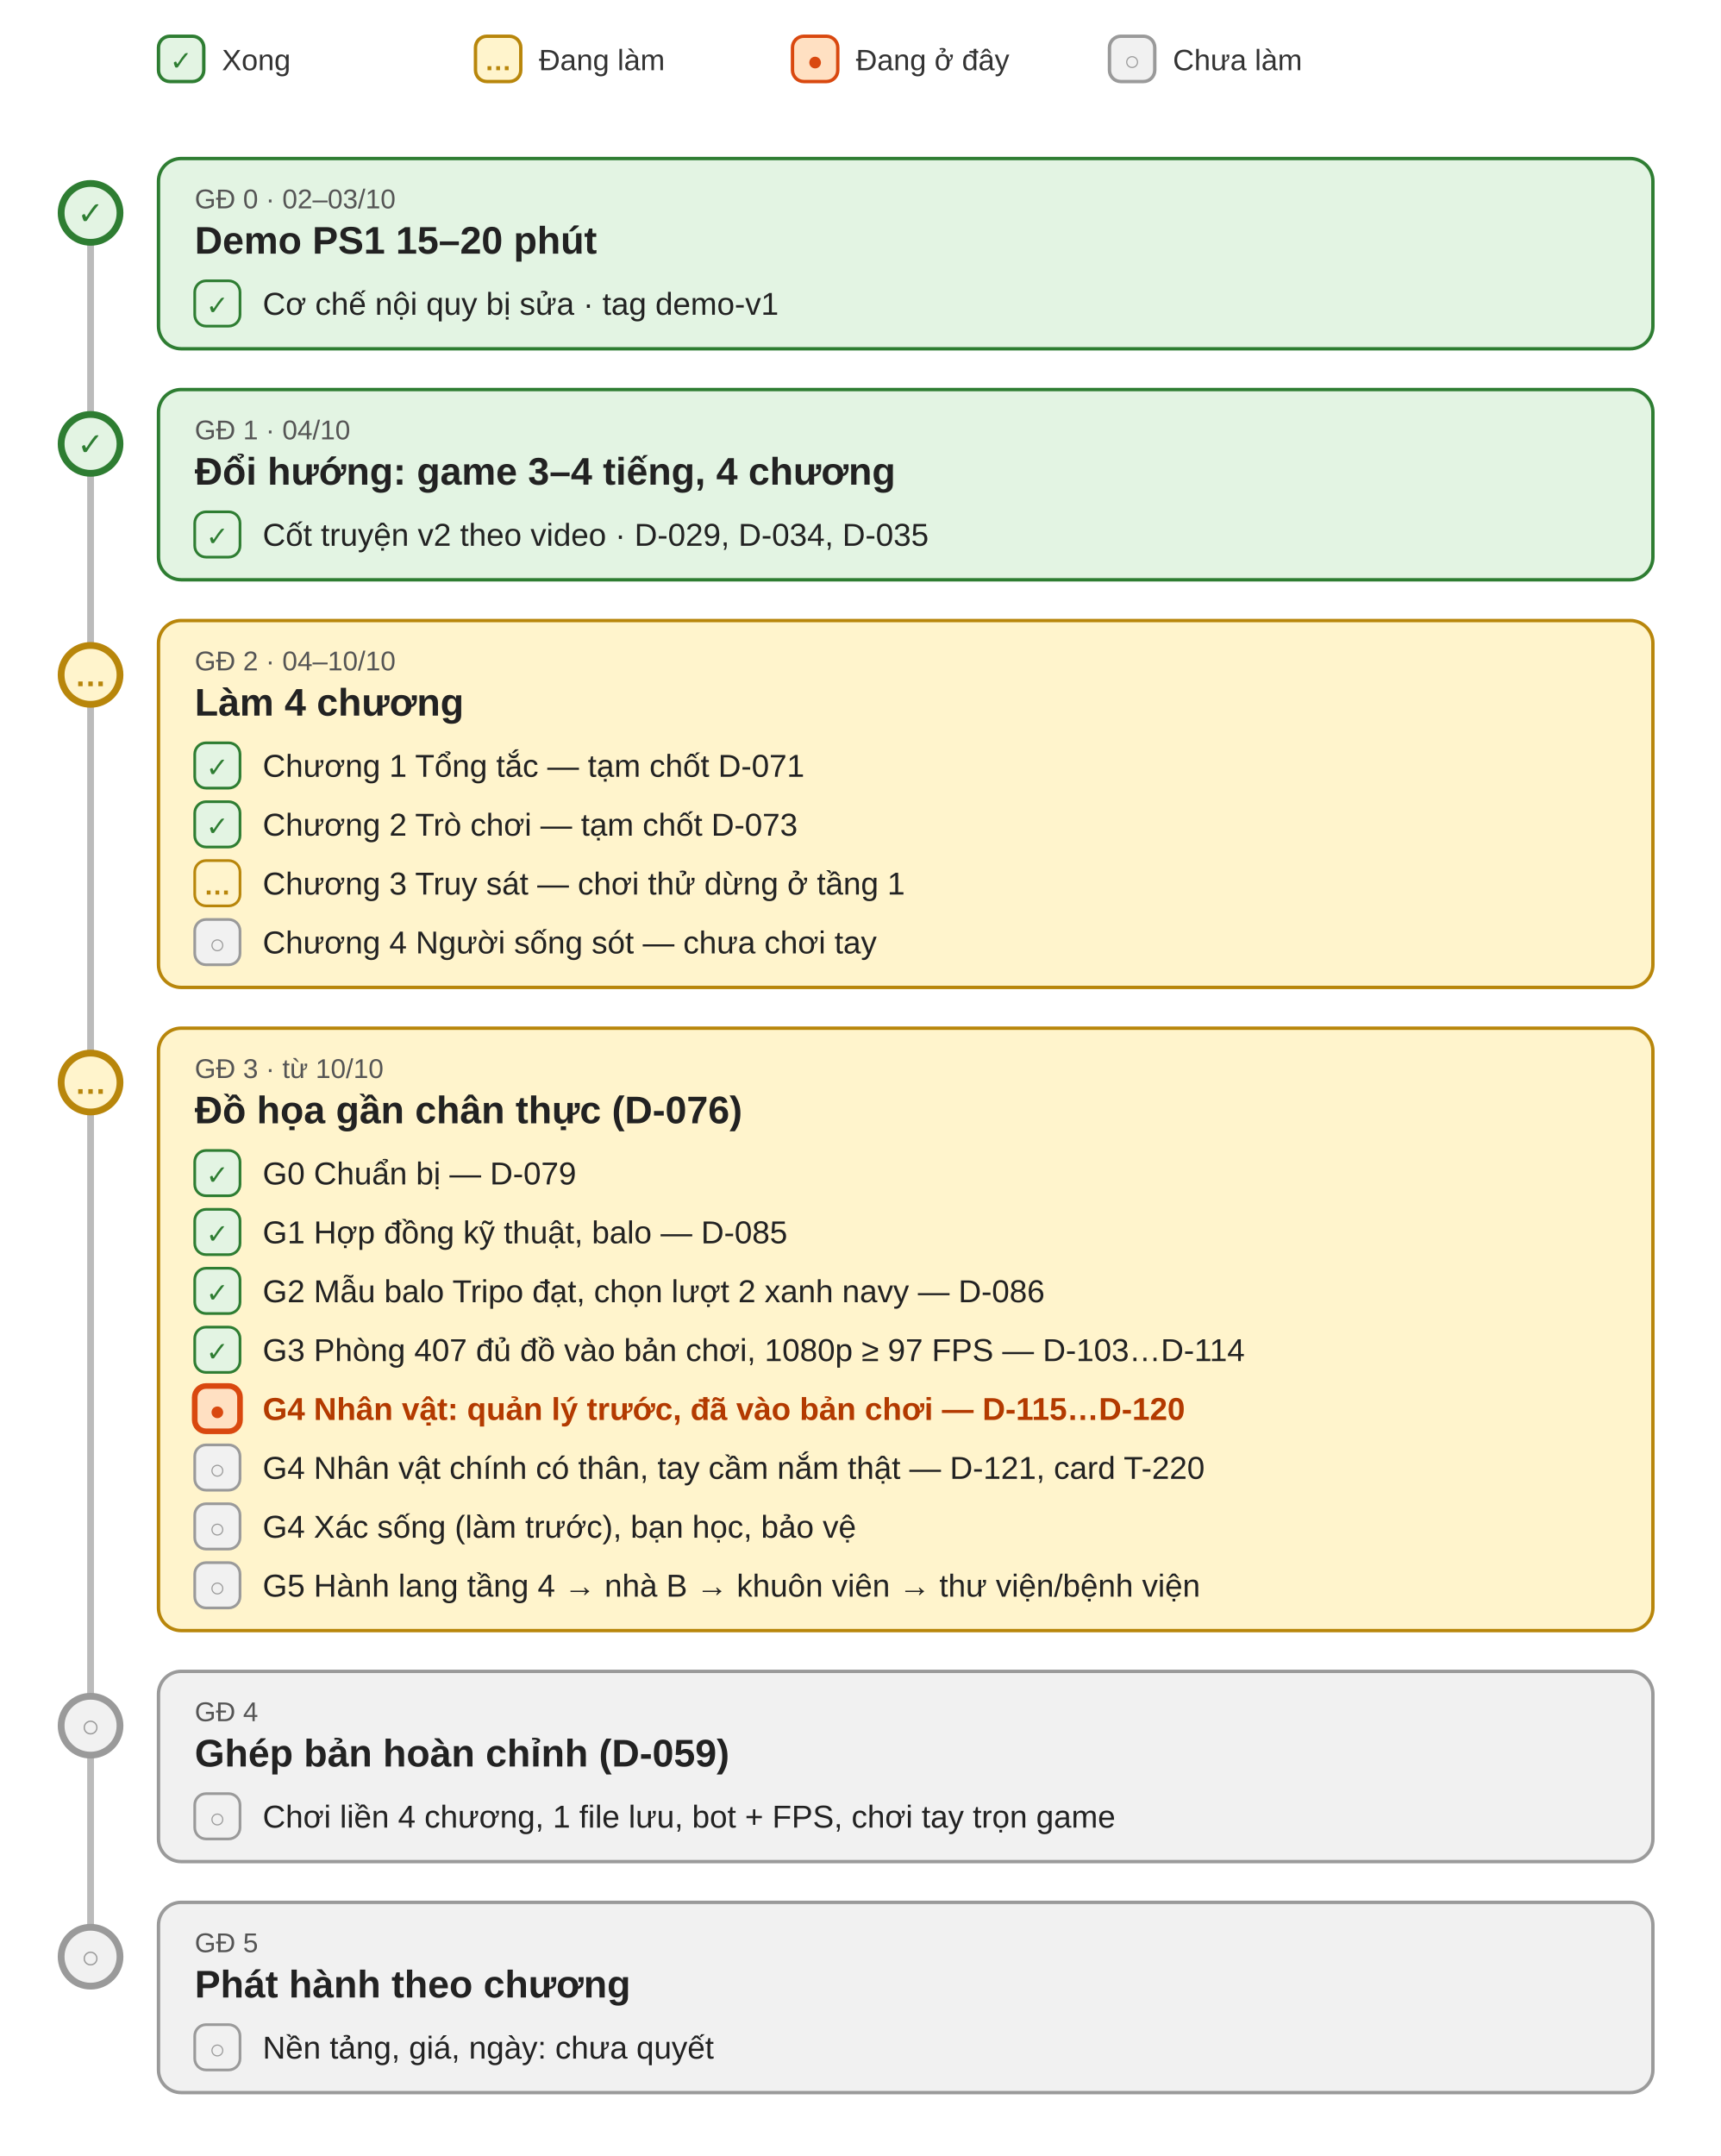
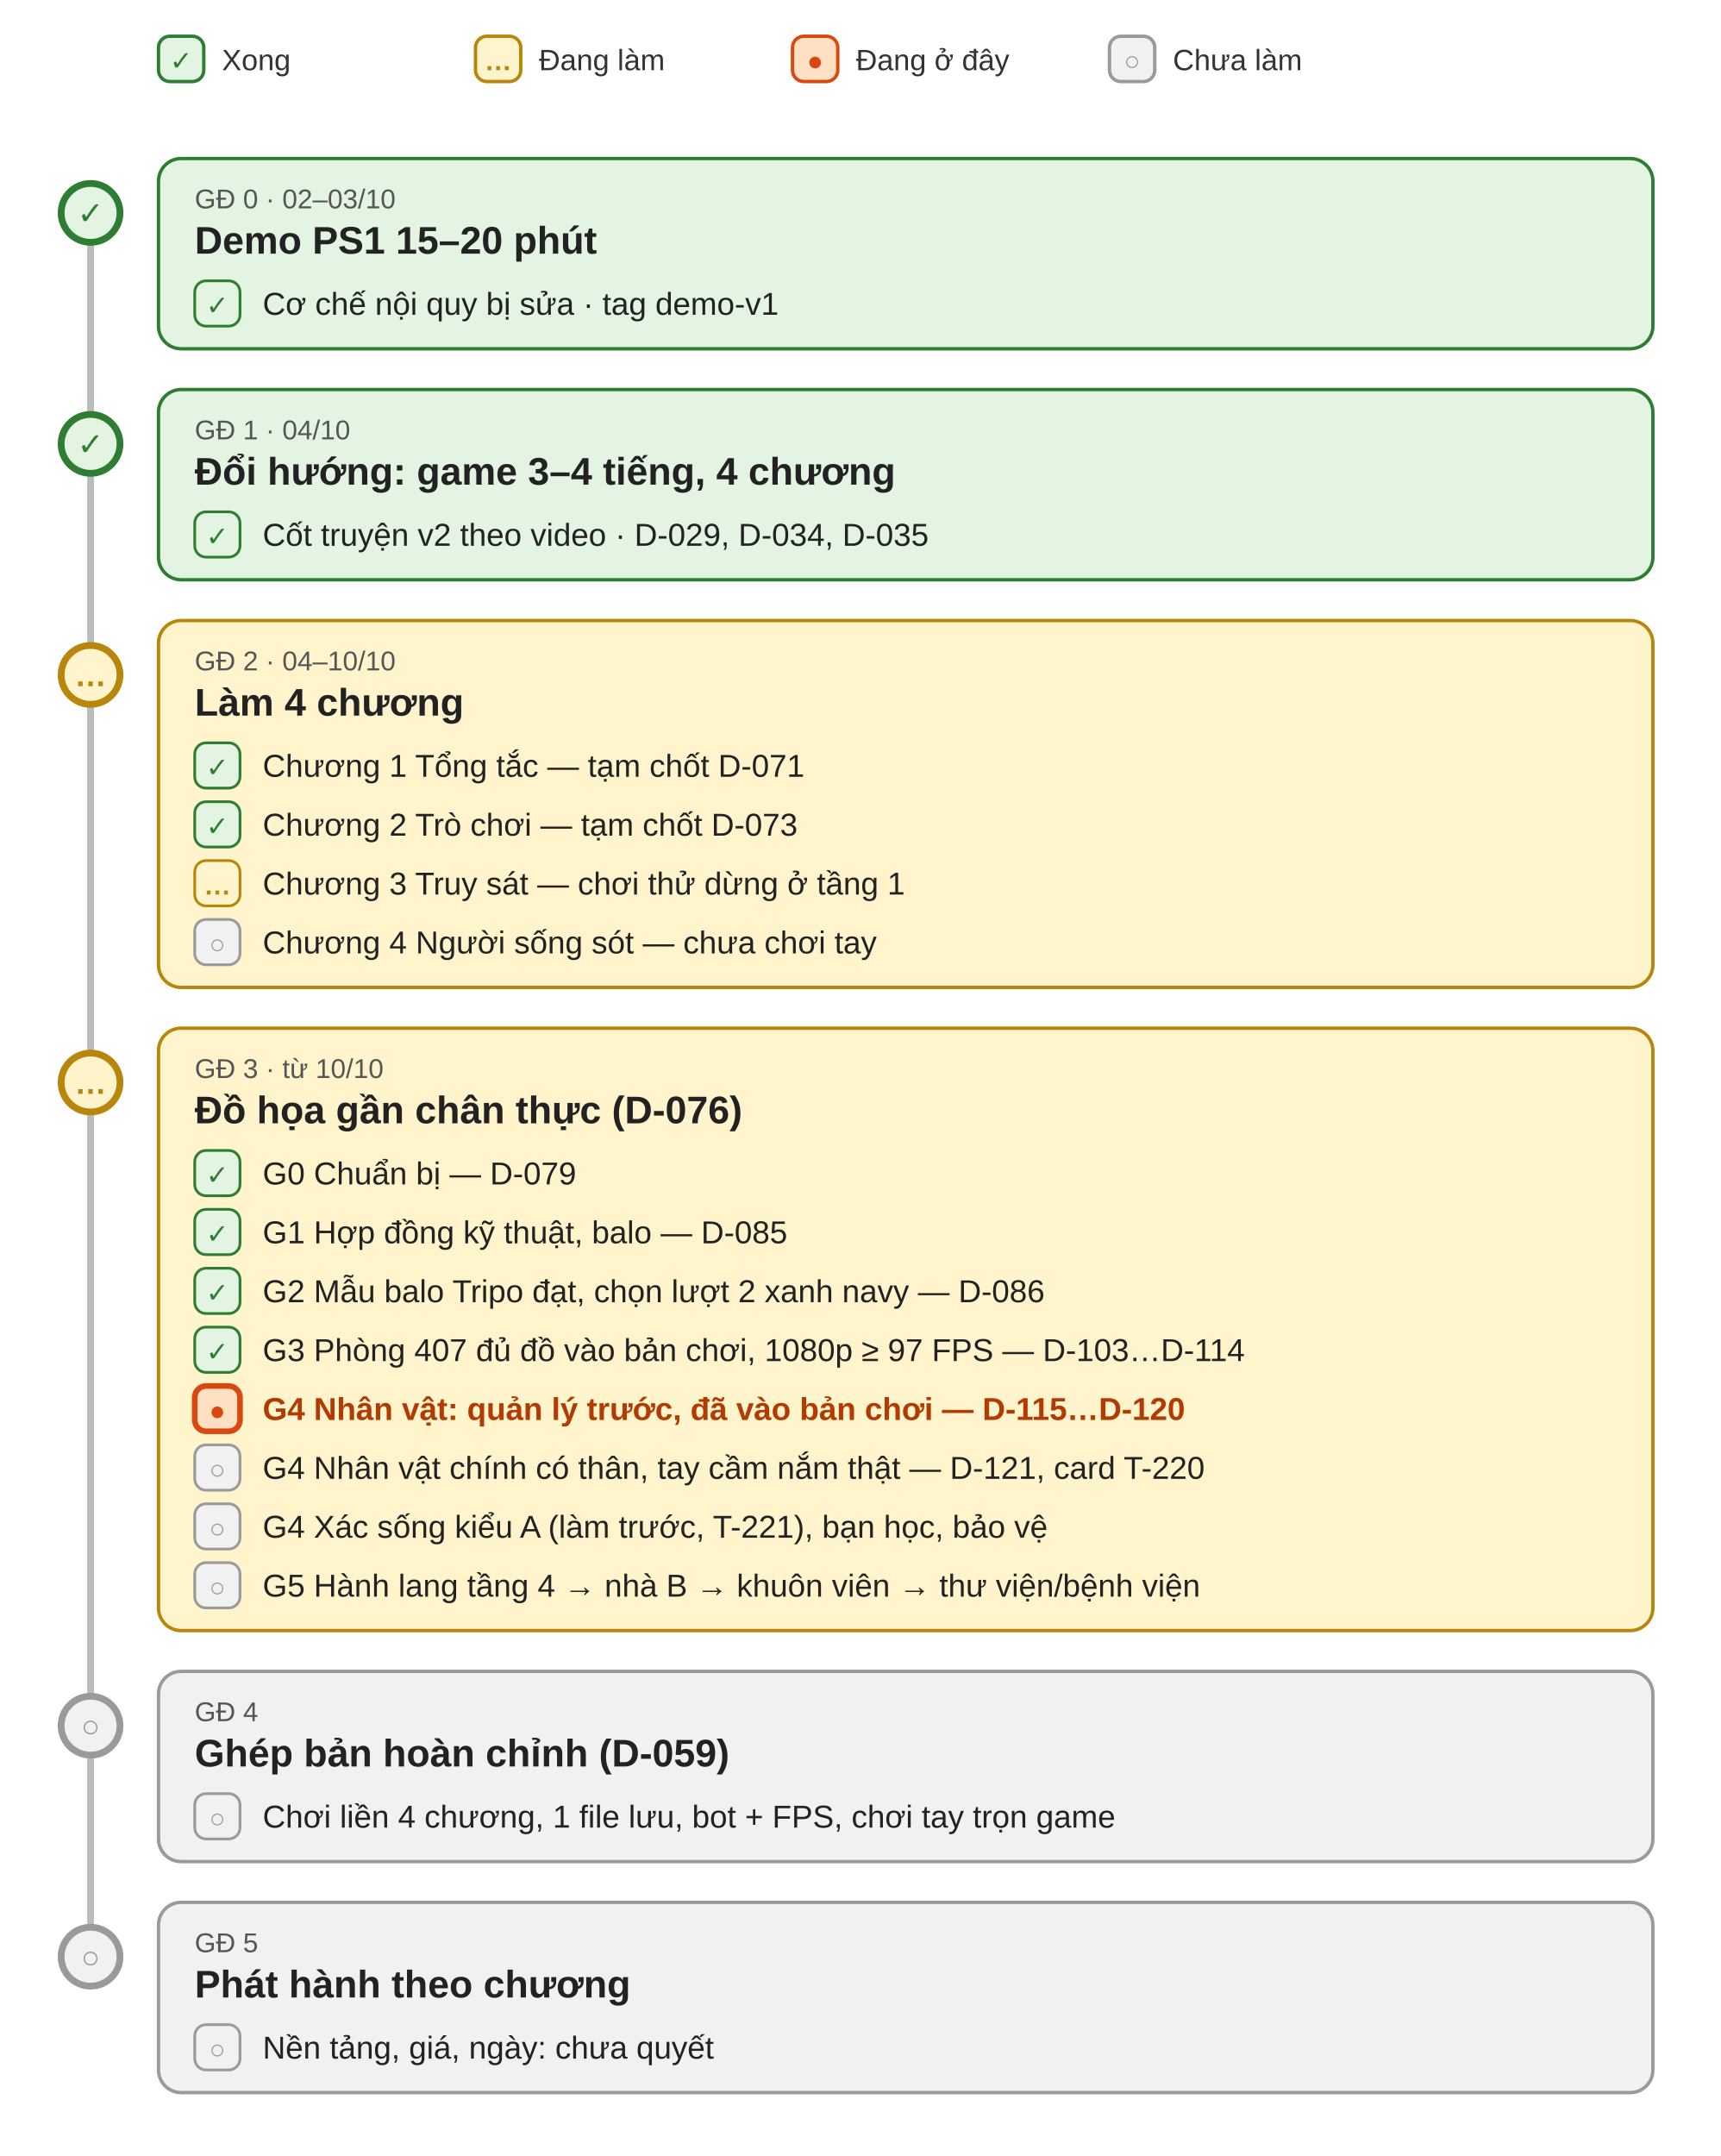
<svg xmlns="http://www.w3.org/2000/svg" width="760" height="952" viewBox="0 0 760 952">
  <rect width="760" height="952" fill="#ffffff" />
  <rect x="70" y="16" width="20" height="20" rx="5" fill="#e3f4e3" stroke="#2e7d32" stroke-width="1.5" />
  <text x="80" y="31" text-anchor="middle" font-family="Segoe UI, Arial, sans-serif" font-size="12" font-weight="700" fill="#2e7d32">✓</text>
  <text x="98" y="31" font-family="Segoe UI, Arial, sans-serif" font-size="13" fill="#333">Xong</text>
  <rect x="210" y="16" width="20" height="20" rx="5" fill="#fff4cc" stroke="#b8860b" stroke-width="1.5" />
  <text x="220" y="31" text-anchor="middle" font-family="Segoe UI, Arial, sans-serif" font-size="12" font-weight="700" fill="#b8860b">…</text>
  <text x="238" y="31" font-family="Segoe UI, Arial, sans-serif" font-size="13" fill="#333">Đang làm</text>
  <rect x="350" y="16" width="20" height="20" rx="5" fill="#ffe0c2" stroke="#d9480f" stroke-width="1.5" />
  <text x="360" y="31" text-anchor="middle" font-family="Segoe UI, Arial, sans-serif" font-size="12" font-weight="700" fill="#d9480f">●</text>
  <text x="378" y="31" font-family="Segoe UI, Arial, sans-serif" font-size="13" fill="#333">Đang ở đây</text>
  <rect x="490" y="16" width="20" height="20" rx="5" fill="#f1f1f1" stroke="#9a9a9a" stroke-width="1.5" />
  <text x="500" y="31" text-anchor="middle" font-family="Segoe UI, Arial, sans-serif" font-size="12" font-weight="700" fill="#9a9a9a">○</text>
  <text x="518" y="31" font-family="Segoe UI, Arial, sans-serif" font-size="13" fill="#333">Chưa làm</text>
  <line x1="40" y1="94" x2="40" y2="196" stroke="#bbb" stroke-width="3" />
  <circle cx="40" cy="94" r="13" fill="#e3f4e3" stroke="#2e7d32" stroke-width="3" />
  <text x="40" y="99" text-anchor="middle" font-family="Segoe UI, Arial, sans-serif" font-size="14" font-weight="700" fill="#2e7d32">✓</text>
  <rect x="70" y="70" width="660" height="84" rx="10" fill="#e3f4e3" stroke="#2e7d32" stroke-width="1.5" />
  <text x="86" y="92" font-family="Segoe UI, Arial, sans-serif" font-size="12" fill="#555">GĐ 0 · 02–03/10</text>
  <text x="86" y="112" font-family="Segoe UI, Arial, sans-serif" font-size="17" font-weight="700" fill="#222">Demo PS1 15–20 phút</text>
  <rect x="86" y="124" width="20" height="20" rx="5" fill="#e3f4e3" stroke="#2e7d32" stroke-width="1.2" />
  <text x="96" y="139" text-anchor="middle" font-family="Segoe UI, Arial, sans-serif" font-size="12" font-weight="700" fill="#2e7d32">✓</text>
  <text x="116" y="139" font-family="Segoe UI, Arial, sans-serif" font-size="14" font-weight="400" fill="#222">Cơ chế nội quy bị sửa · tag demo-v1</text>
  <line x1="40" y1="196" x2="40" y2="298" stroke="#bbb" stroke-width="3" />
  <circle cx="40" cy="196" r="13" fill="#e3f4e3" stroke="#2e7d32" stroke-width="3" />
  <text x="40" y="201" text-anchor="middle" font-family="Segoe UI, Arial, sans-serif" font-size="14" font-weight="700" fill="#2e7d32">✓</text>
  <rect x="70" y="172" width="660" height="84" rx="10" fill="#e3f4e3" stroke="#2e7d32" stroke-width="1.5" />
  <text x="86" y="194" font-family="Segoe UI, Arial, sans-serif" font-size="12" fill="#555">GĐ 1 · 04/10</text>
  <text x="86" y="214" font-family="Segoe UI, Arial, sans-serif" font-size="17" font-weight="700" fill="#222">Đổi hướng: game 3–4 tiếng, 4 chương</text>
  <rect x="86" y="226" width="20" height="20" rx="5" fill="#e3f4e3" stroke="#2e7d32" stroke-width="1.2" />
  <text x="96" y="241" text-anchor="middle" font-family="Segoe UI, Arial, sans-serif" font-size="12" font-weight="700" fill="#2e7d32">✓</text>
  <text x="116" y="241" font-family="Segoe UI, Arial, sans-serif" font-size="14" font-weight="400" fill="#222">Cốt truyện v2 theo video · D-029, D-034, D-035</text>
  <line x1="40" y1="298" x2="40" y2="478" stroke="#bbb" stroke-width="3" />
  <circle cx="40" cy="298" r="13" fill="#fff4cc" stroke="#b8860b" stroke-width="3" />
  <text x="40" y="303" text-anchor="middle" font-family="Segoe UI, Arial, sans-serif" font-size="14" font-weight="700" fill="#b8860b">…</text>
  <rect x="70" y="274" width="660" height="162" rx="10" fill="#fff4cc" stroke="#b8860b" stroke-width="1.5" />
  <text x="86" y="296" font-family="Segoe UI, Arial, sans-serif" font-size="12" fill="#555">GĐ 2 · 04–10/10</text>
  <text x="86" y="316" font-family="Segoe UI, Arial, sans-serif" font-size="17" font-weight="700" fill="#222">Làm 4 chương</text>
  <rect x="86" y="328" width="20" height="20" rx="5" fill="#e3f4e3" stroke="#2e7d32" stroke-width="1.2" />
  <text x="96" y="343" text-anchor="middle" font-family="Segoe UI, Arial, sans-serif" font-size="12" font-weight="700" fill="#2e7d32">✓</text>
  <text x="116" y="343" font-family="Segoe UI, Arial, sans-serif" font-size="14" font-weight="400" fill="#222">Chương 1 Tổng tắc — tạm chốt D-071</text>
  <rect x="86" y="354" width="20" height="20" rx="5" fill="#e3f4e3" stroke="#2e7d32" stroke-width="1.2" />
  <text x="96" y="369" text-anchor="middle" font-family="Segoe UI, Arial, sans-serif" font-size="12" font-weight="700" fill="#2e7d32">✓</text>
  <text x="116" y="369" font-family="Segoe UI, Arial, sans-serif" font-size="14" font-weight="400" fill="#222">Chương 2 Trò chơi — tạm chốt D-073</text>
  <rect x="86" y="380" width="20" height="20" rx="5" fill="#fff4cc" stroke="#b8860b" stroke-width="1.2" />
  <text x="96" y="395" text-anchor="middle" font-family="Segoe UI, Arial, sans-serif" font-size="12" font-weight="700" fill="#b8860b">…</text>
  <text x="116" y="395" font-family="Segoe UI, Arial, sans-serif" font-size="14" font-weight="400" fill="#222">Chương 3 Truy sát — chơi thử dừng ở tầng 1</text>
  <rect x="86" y="406" width="20" height="20" rx="5" fill="#f1f1f1" stroke="#9a9a9a" stroke-width="1.2" />
  <text x="96" y="421" text-anchor="middle" font-family="Segoe UI, Arial, sans-serif" font-size="12" font-weight="700" fill="#9a9a9a">○</text>
  <text x="116" y="421" font-family="Segoe UI, Arial, sans-serif" font-size="14" font-weight="400" fill="#222">Chương 4 Người sống sót — chưa chơi tay</text>
  <line x1="40" y1="478" x2="40" y2="762" stroke="#bbb" stroke-width="3" />
  <circle cx="40" cy="478" r="13" fill="#fff4cc" stroke="#b8860b" stroke-width="3" />
  <text x="40" y="483" text-anchor="middle" font-family="Segoe UI, Arial, sans-serif" font-size="14" font-weight="700" fill="#b8860b">…</text>
  <rect x="70" y="454" width="660" height="266" rx="10" fill="#fff4cc" stroke="#b8860b" stroke-width="1.5" />
  <text x="86" y="476" font-family="Segoe UI, Arial, sans-serif" font-size="12" fill="#555">GĐ 3 · từ 10/10</text>
  <text x="86" y="496" font-family="Segoe UI, Arial, sans-serif" font-size="17" font-weight="700" fill="#222">Đồ họa gần chân thực (D-076)</text>
  <rect x="86" y="508" width="20" height="20" rx="5" fill="#e3f4e3" stroke="#2e7d32" stroke-width="1.2" />
  <text x="96" y="523" text-anchor="middle" font-family="Segoe UI, Arial, sans-serif" font-size="12" font-weight="700" fill="#2e7d32">✓</text>
  <text x="116" y="523" font-family="Segoe UI, Arial, sans-serif" font-size="14" font-weight="400" fill="#222">G0 Chuẩn bị — D-079</text>
  <rect x="86" y="534" width="20" height="20" rx="5" fill="#e3f4e3" stroke="#2e7d32" stroke-width="1.2" />
  <text x="96" y="549" text-anchor="middle" font-family="Segoe UI, Arial, sans-serif" font-size="12" font-weight="700" fill="#2e7d32">✓</text>
  <text x="116" y="549" font-family="Segoe UI, Arial, sans-serif" font-size="14" font-weight="400" fill="#222">G1 Hợp đồng kỹ thuật, balo — D-085</text>
  <rect x="86" y="560" width="20" height="20" rx="5" fill="#e3f4e3" stroke="#2e7d32" stroke-width="1.2" />
  <text x="96" y="575" text-anchor="middle" font-family="Segoe UI, Arial, sans-serif" font-size="12" font-weight="700" fill="#2e7d32">✓</text>
  <text x="116" y="575" font-family="Segoe UI, Arial, sans-serif" font-size="14" font-weight="400" fill="#222">G2 Mẫu balo Tripo đạt, chọn lượt 2 xanh navy — D-086</text>
  <rect x="86" y="586" width="20" height="20" rx="5" fill="#e3f4e3" stroke="#2e7d32" stroke-width="1.2" />
  <text x="96" y="601" text-anchor="middle" font-family="Segoe UI, Arial, sans-serif" font-size="12" font-weight="700" fill="#2e7d32">✓</text>
  <text x="116" y="601" font-family="Segoe UI, Arial, sans-serif" font-size="14" font-weight="400" fill="#222">G3 Phòng 407 đủ đồ vào bản chơi, 1080p ≥ 97 FPS — D-103…D-114</text>
  <rect x="86" y="612" width="20" height="20" rx="5" fill="#ffe0c2" stroke="#d9480f" stroke-width="2.5" />
  <text x="96" y="627" text-anchor="middle" font-family="Segoe UI, Arial, sans-serif" font-size="12" font-weight="700" fill="#d9480f">●</text>
  <text x="116" y="627" font-family="Segoe UI, Arial, sans-serif" font-size="14" font-weight="700" fill="#b33a00">G4 Nhân vật: quản lý trước, đã vào bản chơi — D-115…D-120</text>
  <rect x="86" y="638" width="20" height="20" rx="5" fill="#f1f1f1" stroke="#9a9a9a" stroke-width="1.2" />
  <text x="96" y="653" text-anchor="middle" font-family="Segoe UI, Arial, sans-serif" font-size="12" font-weight="700" fill="#9a9a9a">○</text>
  <text x="116" y="653" font-family="Segoe UI, Arial, sans-serif" font-size="14" font-weight="400" fill="#222">G4 Nhân vật chính có thân, tay cầm nắm thật — D-121, card T-220</text>
  <rect x="86" y="664" width="20" height="20" rx="5" fill="#f1f1f1" stroke="#9a9a9a" stroke-width="1.2" />
  <text x="96" y="679" text-anchor="middle" font-family="Segoe UI, Arial, sans-serif" font-size="12" font-weight="700" fill="#9a9a9a">○</text>
-   <text x="116" y="679" font-family="Segoe UI, Arial, sans-serif" font-size="14" font-weight="400" fill="#222">G4 Xác sống (làm trước), bạn học, bảo vệ</text>
+   <text x="116" y="679" font-family="Segoe UI, Arial, sans-serif" font-size="14" font-weight="400" fill="#222">G4 Xác sống kiểu A (làm trước, T-221), bạn học, bảo vệ</text>
  <rect x="86" y="690" width="20" height="20" rx="5" fill="#f1f1f1" stroke="#9a9a9a" stroke-width="1.2" />
  <text x="96" y="705" text-anchor="middle" font-family="Segoe UI, Arial, sans-serif" font-size="12" font-weight="700" fill="#9a9a9a">○</text>
  <text x="116" y="705" font-family="Segoe UI, Arial, sans-serif" font-size="14" font-weight="400" fill="#222">G5 Hành lang tầng 4 → nhà B → khuôn viên → thư viện/bệnh viện</text>
  <line x1="40" y1="762" x2="40" y2="864" stroke="#bbb" stroke-width="3" />
  <circle cx="40" cy="762" r="13" fill="#f1f1f1" stroke="#9a9a9a" stroke-width="3" />
  <text x="40" y="767" text-anchor="middle" font-family="Segoe UI, Arial, sans-serif" font-size="14" font-weight="700" fill="#9a9a9a">○</text>
  <rect x="70" y="738" width="660" height="84" rx="10" fill="#f1f1f1" stroke="#9a9a9a" stroke-width="1.5" />
  <text x="86" y="760" font-family="Segoe UI, Arial, sans-serif" font-size="12" fill="#555">GĐ 4</text>
  <text x="86" y="780" font-family="Segoe UI, Arial, sans-serif" font-size="17" font-weight="700" fill="#222">Ghép bản hoàn chỉnh (D-059)</text>
  <rect x="86" y="792" width="20" height="20" rx="5" fill="#f1f1f1" stroke="#9a9a9a" stroke-width="1.2" />
  <text x="96" y="807" text-anchor="middle" font-family="Segoe UI, Arial, sans-serif" font-size="12" font-weight="700" fill="#9a9a9a">○</text>
  <text x="116" y="807" font-family="Segoe UI, Arial, sans-serif" font-size="14" font-weight="400" fill="#222">Chơi liền 4 chương, 1 file lưu, bot + FPS, chơi tay trọn game</text>
  <circle cx="40" cy="864" r="13" fill="#f1f1f1" stroke="#9a9a9a" stroke-width="3" />
  <text x="40" y="869" text-anchor="middle" font-family="Segoe UI, Arial, sans-serif" font-size="14" font-weight="700" fill="#9a9a9a">○</text>
  <rect x="70" y="840" width="660" height="84" rx="10" fill="#f1f1f1" stroke="#9a9a9a" stroke-width="1.5" />
  <text x="86" y="862" font-family="Segoe UI, Arial, sans-serif" font-size="12" fill="#555">GĐ 5</text>
  <text x="86" y="882" font-family="Segoe UI, Arial, sans-serif" font-size="17" font-weight="700" fill="#222">Phát hành theo chương</text>
  <rect x="86" y="894" width="20" height="20" rx="5" fill="#f1f1f1" stroke="#9a9a9a" stroke-width="1.2" />
  <text x="96" y="909" text-anchor="middle" font-family="Segoe UI, Arial, sans-serif" font-size="12" font-weight="700" fill="#9a9a9a">○</text>
  <text x="116" y="909" font-family="Segoe UI, Arial, sans-serif" font-size="14" font-weight="400" fill="#222">Nền tảng, giá, ngày: chưa quyết</text>
</svg>
